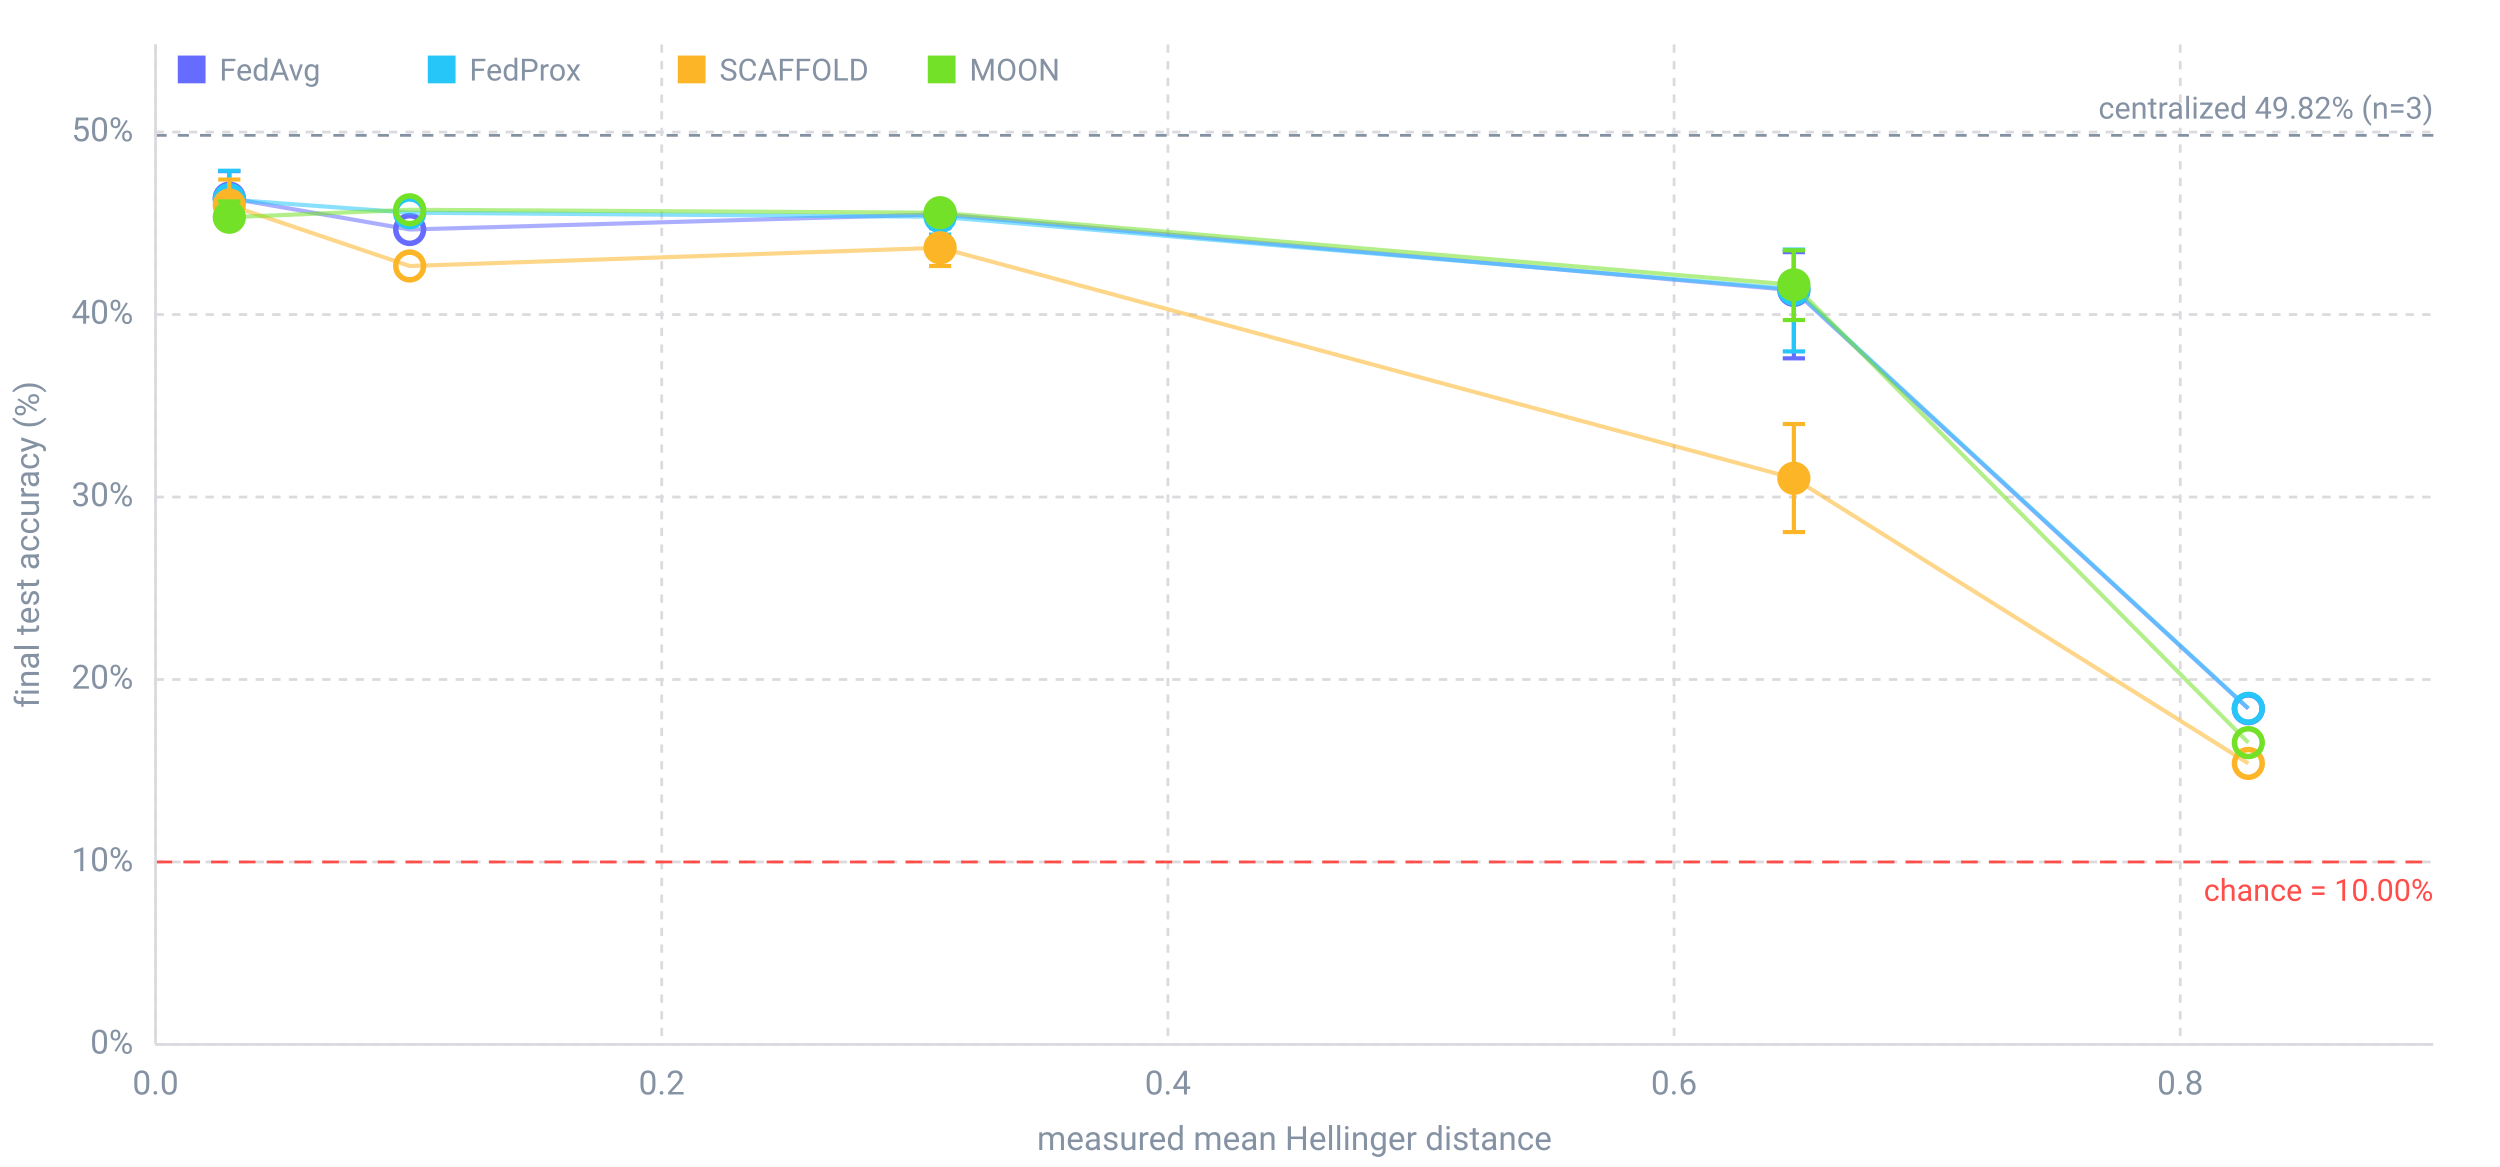
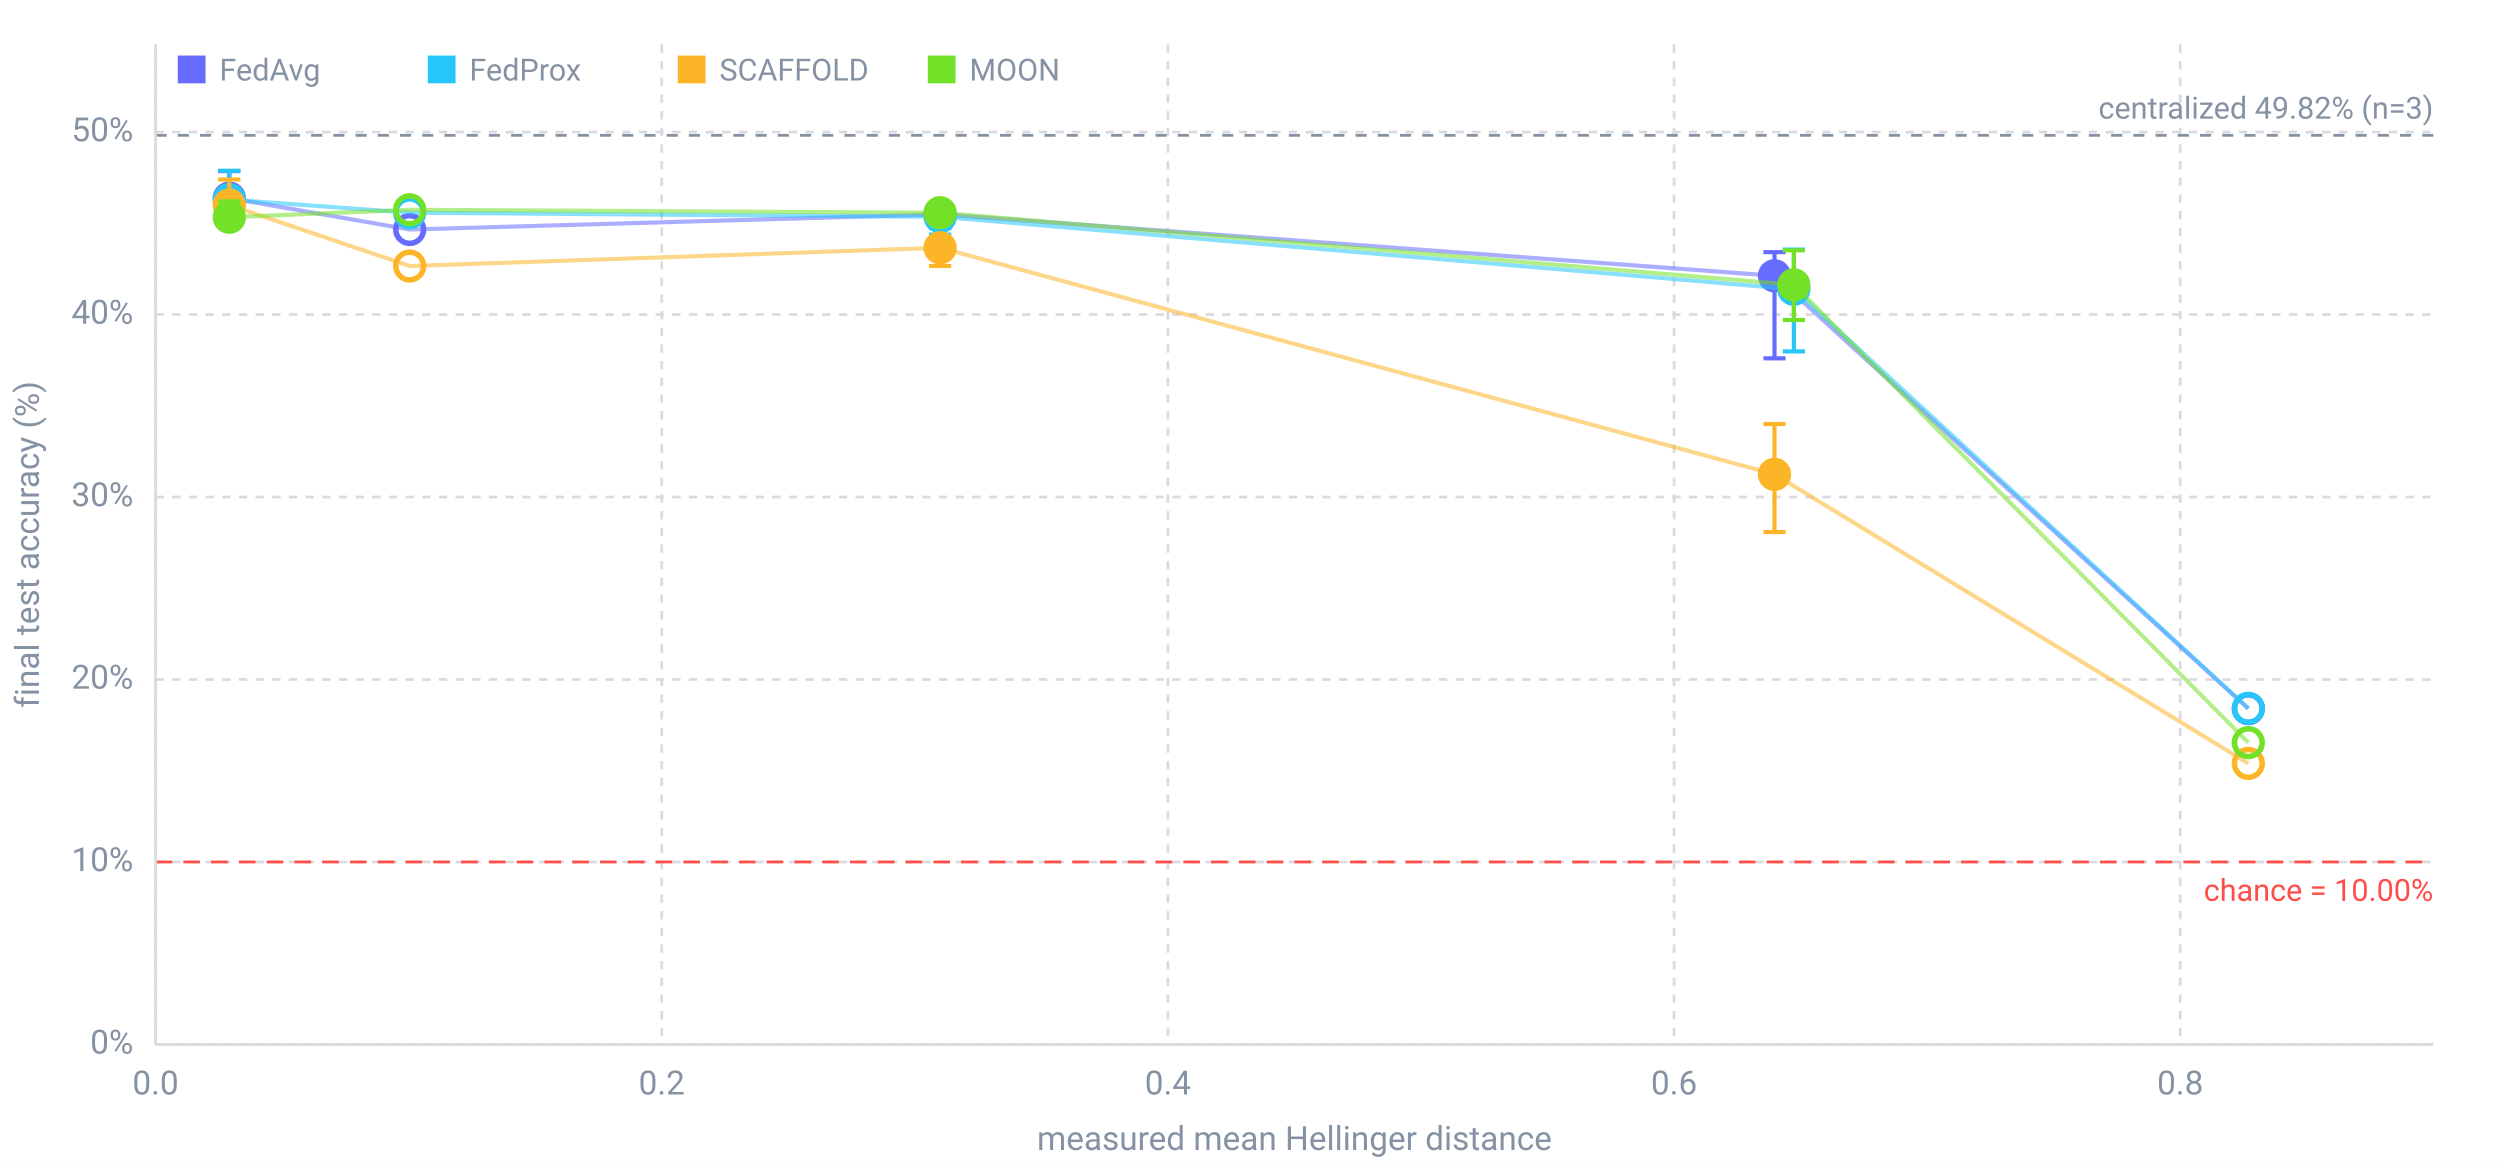
<svg xmlns="http://www.w3.org/2000/svg" viewBox="0 0 900 420" width="100%" font-family="system-ui, -apple-system, Segoe UI, Roboto, sans-serif">
  <rect width="900" height="420" fill="#FFFFFF" />
  <line x1="56" x2="876" y1="376" y2="376" stroke="#DBDADE" stroke-dasharray="3 3" />
  <line x1="56" x2="876" y1="310.309" y2="310.309" stroke="#DBDADE" stroke-dasharray="3 3" />
  <line x1="56" x2="876" y1="244.618" y2="244.618" stroke="#DBDADE" stroke-dasharray="3 3" />
  <line x1="56" x2="876" y1="178.927" y2="178.927" stroke="#DBDADE" stroke-dasharray="3 3" />
  <line x1="56" x2="876" y1="113.236" y2="113.236" stroke="#DBDADE" stroke-dasharray="3 3" />
  <line x1="56" x2="876" y1="47.545" y2="47.545" stroke="#DBDADE" stroke-dasharray="3 3" />
  <line y1="16" y2="376" x1="56" x2="56" stroke="#DBDADE" stroke-dasharray="3 3" />
  <line y1="16" y2="376" x1="238.222" x2="238.222" stroke="#DBDADE" stroke-dasharray="3 3" />
  <line y1="16" y2="376" x1="420.444" x2="420.444" stroke="#DBDADE" stroke-dasharray="3 3" />
  <line y1="16" y2="376" x1="602.667" x2="602.667" stroke="#DBDADE" stroke-dasharray="3 3" />
  <line y1="16" y2="376" x1="784.889" x2="784.889" stroke="#DBDADE" stroke-dasharray="3 3" />
  <line x1="56" x2="876" y1="310.309" y2="310.309" stroke="#FF4D49" stroke-dasharray="6 4" />
  <text x="876" y="324.309" text-anchor="end" font-size="11" fill="#FF4D49">chance = 10.00%</text>
  <line x1="56" x2="876" y1="48.727" y2="48.727" stroke="#8592A3" stroke-dasharray="4 4" />
  <text x="876" y="42.727" text-anchor="end" font-size="11" fill="#8592A3">centralized 49.82% (n=3)</text>
-   <path d="M82.54 71.32 L147.48 82.62 L338.44 77.15 L645.79 104.52 L809.4 255.13" fill="none" stroke="#666CFF" stroke-width="1.5" opacity="0.55" />
+   <path d="M82.54 71.32 L147.48 82.62 L338.44 77.15 L638.82 99.28 L809.4 255.13" fill="none" stroke="#666CFF" stroke-width="1.5" opacity="0.55" />
  <g stroke="#666CFF" stroke-width="1.5">
    <line x1="82.544" x2="82.544" y1="77.763" y2="61.603" />
    <line x1="78.544" x2="86.544" y1="77.763" y2="77.763" />
    <line x1="78.544" x2="86.544" y1="61.603" y2="61.603" />
  </g>
  <g stroke="#666CFF" stroke-width="1.5">
    <line x1="338.444" x2="338.444" y1="82.098" y2="73.164" />
    <line x1="334.444" x2="342.444" y1="82.098" y2="82.098" />
    <line x1="334.444" x2="342.444" y1="73.164" y2="73.164" />
  </g>
  <g stroke="#666CFF" stroke-width="1.5">
-     <line x1="645.793" x2="645.793" y1="129.002" y2="90.77" />
-     <line x1="641.793" x2="649.793" y1="129.002" y2="129.002" />
-     <line x1="641.793" x2="649.793" y1="90.77" y2="90.77" />
+     <line x1="638.82" x2="638.82" y1="129.002" y2="90.77" />
+     <line x1="634.82" x2="642.82" y1="129.002" y2="129.002" />
+     <line x1="634.82" x2="642.82" y1="90.77" y2="90.77" />
  </g>
  <circle cx="82.544" cy="71.325" r="5" fill="#666CFF" stroke="#666CFF" stroke-width="2" />
  <circle cx="147.476" cy="82.624" r="5" fill="none" stroke="#666CFF" stroke-width="2" />
  <circle cx="338.444" cy="77.15" r="5" fill="#666CFF" stroke="#666CFF" stroke-width="2" />
-   <circle cx="645.793" cy="104.521" r="5" fill="#666CFF" stroke="#666CFF" stroke-width="2" />
+   <circle cx="638.82" cy="99.283" r="5" fill="#666CFF" stroke="#666CFF" stroke-width="2" />
  <circle cx="809.398" cy="255.128" r="5" fill="none" stroke="#666CFF" stroke-width="2" />
  <path d="M82.54 71.85 L147.48 76.58 L338.44 78.03 L645.79 104.13 L809.4 255" fill="none" stroke="#26C6F9" stroke-width="1.5" opacity="0.55" />
  <g stroke="#26C6F9" stroke-width="1.5">
    <line x1="82.544" x2="82.544" y1="80.522" y2="61.471" />
    <line x1="78.544" x2="86.544" y1="80.522" y2="80.522" />
    <line x1="78.544" x2="86.544" y1="61.471" y2="61.471" />
  </g>
  <g stroke="#26C6F9" stroke-width="1.5">
    <line x1="338.444" x2="338.444" y1="84.463" y2="74.741" />
    <line x1="334.444" x2="342.444" y1="84.463" y2="84.463" />
    <line x1="334.444" x2="342.444" y1="74.741" y2="74.741" />
  </g>
  <g stroke="#26C6F9" stroke-width="1.5">
    <line x1="645.793" x2="645.793" y1="126.505" y2="89.85" />
    <line x1="641.793" x2="649.793" y1="126.505" y2="126.505" />
    <line x1="641.793" x2="649.793" y1="89.85" y2="89.85" />
  </g>
  <circle cx="82.544" cy="71.851" r="5" fill="#26C6F9" stroke="#26C6F9" stroke-width="2" />
  <circle cx="147.476" cy="76.58" r="5" fill="none" stroke="#26C6F9" stroke-width="2" />
  <circle cx="338.444" cy="78.025" r="5" fill="#26C6F9" stroke="#26C6F9" stroke-width="2" />
  <circle cx="645.793" cy="104.127" r="5" fill="#26C6F9" stroke="#26C6F9" stroke-width="2" />
  <circle cx="809.398" cy="254.997" r="5" fill="none" stroke="#26C6F9" stroke-width="2" />
-   <path d="M82.54 73.82 L147.48 95.76 L338.44 89.19 L645.79 172.18 L809.4 274.84" fill="none" stroke="#FDB528" stroke-width="1.5" opacity="0.55" />
+   <path d="M82.54 73.82 L147.48 95.76 L338.44 89.19 L638.82 170.75 L809.4 274.84" fill="none" stroke="#FDB528" stroke-width="1.5" opacity="0.55" />
  <g stroke="#FDB528" stroke-width="1.5">
    <line x1="82.544" x2="82.544" y1="80.784" y2="64.625" />
    <line x1="78.544" x2="86.544" y1="80.784" y2="80.784" />
    <line x1="78.544" x2="86.544" y1="64.625" y2="64.625" />
  </g>
  <g stroke="#FDB528" stroke-width="1.5">
    <line x1="338.444" x2="338.444" y1="95.762" y2="85.514" />
    <line x1="334.444" x2="342.444" y1="95.762" y2="95.762" />
    <line x1="334.444" x2="342.444" y1="85.514" y2="85.514" />
  </g>
  <g stroke="#FDB528" stroke-width="1.5">
-     <line x1="645.793" x2="645.793" y1="191.54" y2="152.65" />
-     <line x1="641.793" x2="649.793" y1="191.54" y2="191.54" />
-     <line x1="641.793" x2="649.793" y1="152.65" y2="152.65" />
+     <line x1="638.82" x2="638.82" y1="191.54" y2="152.65" />
+     <line x1="634.82" x2="642.82" y1="191.54" y2="191.54" />
+     <line x1="634.82" x2="642.82" y1="152.65" y2="152.65" />
  </g>
  <circle cx="82.544" cy="73.821" r="5" fill="#FDB528" stroke="#FDB528" stroke-width="2" />
  <circle cx="147.476" cy="95.762" r="5" fill="none" stroke="#FDB528" stroke-width="2" />
  <circle cx="338.444" cy="89.193" r="5" fill="#FDB528" stroke="#FDB528" stroke-width="2" />
-   <circle cx="645.793" cy="172.183" r="5" fill="#FDB528" stroke="#FDB528" stroke-width="2" />
+   <circle cx="638.82" cy="170.755" r="5" fill="#FDB528" stroke="#FDB528" stroke-width="2" />
  <circle cx="809.398" cy="274.836" r="5" fill="none" stroke="#FDB528" stroke-width="2" />
  <path d="M82.54 78.2 L147.48 75.53 L338.44 76.58 L645.79 102.55 L809.4 267.35" fill="none" stroke="#72E128" stroke-width="1.5" opacity="0.55" />
  <g stroke="#72E128" stroke-width="1.5">
    <line x1="82.544" x2="82.544" y1="81.31" y2="72.507" />
    <line x1="78.544" x2="86.544" y1="81.31" y2="81.31" />
    <line x1="78.544" x2="86.544" y1="72.507" y2="72.507" />
  </g>
  <g stroke="#72E128" stroke-width="1.5">
    <line x1="338.444" x2="338.444" y1="77.894" y2="75.004" />
    <line x1="334.444" x2="342.444" y1="77.894" y2="77.894" />
    <line x1="334.444" x2="342.444" y1="75.004" y2="75.004" />
  </g>
  <g stroke="#72E128" stroke-width="1.5">
    <line x1="645.793" x2="645.793" y1="115.207" y2="90.113" />
    <line x1="641.793" x2="649.793" y1="115.207" y2="115.207" />
    <line x1="641.793" x2="649.793" y1="90.113" y2="90.113" />
  </g>
  <circle cx="82.544" cy="78.201" r="5" fill="#72E128" stroke="#72E128" stroke-width="2" />
  <circle cx="147.476" cy="75.529" r="5" fill="none" stroke="#72E128" stroke-width="2" />
  <circle cx="338.444" cy="76.58" r="5" fill="#72E128" stroke="#72E128" stroke-width="2" />
  <circle cx="645.793" cy="102.55" r="5" fill="#72E128" stroke="#72E128" stroke-width="2" />
  <circle cx="809.398" cy="267.347" r="5" fill="none" stroke="#72E128" stroke-width="2" />
  <rect x="64" y="20" width="10" height="10" fill="#666CFF" />
  <text x="79" y="29" font-size="11" fill="#8592A3">FedAvg</text>
  <rect x="154" y="20" width="10" height="10" fill="#26C6F9" />
  <text x="169" y="29" font-size="11" fill="#8592A3">FedProx</text>
  <rect x="244" y="20" width="10" height="10" fill="#FDB528" />
  <text x="259" y="29" font-size="11" fill="#8592A3">SCAFFOLD</text>
  <rect x="334" y="20" width="10" height="10" fill="#72E128" />
  <text x="349" y="29" font-size="11" fill="#8592A3">MOON</text>
  <line x1="56" x2="876" y1="376" y2="376" stroke="#DBDADE" />
  <line x1="56" x2="56" y1="16" y2="376" stroke="#DBDADE" />
  <text x="48" y="376" text-anchor="end" dominant-baseline="middle" font-size="12" fill="#8592A3">0%</text>
  <text x="48" y="310.309" text-anchor="end" dominant-baseline="middle" font-size="12" fill="#8592A3">10%</text>
  <text x="48" y="244.618" text-anchor="end" dominant-baseline="middle" font-size="12" fill="#8592A3">20%</text>
  <text x="48" y="178.927" text-anchor="end" dominant-baseline="middle" font-size="12" fill="#8592A3">30%</text>
  <text x="48" y="113.236" text-anchor="end" dominant-baseline="middle" font-size="12" fill="#8592A3">40%</text>
  <text x="48" y="47.545" text-anchor="end" dominant-baseline="middle" font-size="12" fill="#8592A3">50%</text>
  <text x="56" y="394" text-anchor="middle" font-size="12" fill="#8592A3">0.0</text>
  <text x="238.222" y="394" text-anchor="middle" font-size="12" fill="#8592A3">0.2</text>
  <text x="420.444" y="394" text-anchor="middle" font-size="12" fill="#8592A3">0.4</text>
  <text x="602.667" y="394" text-anchor="middle" font-size="12" fill="#8592A3">0.6</text>
  <text x="784.889" y="394" text-anchor="middle" font-size="12" fill="#8592A3">0.8</text>
  <text x="466" y="414" text-anchor="middle" font-size="12" fill="#8592A3">measured mean Hellinger distance</text>
  <text transform="translate(14 196) rotate(-90)" text-anchor="middle" font-size="12" fill="#8592A3">final test accuracy (%)</text>
</svg>
